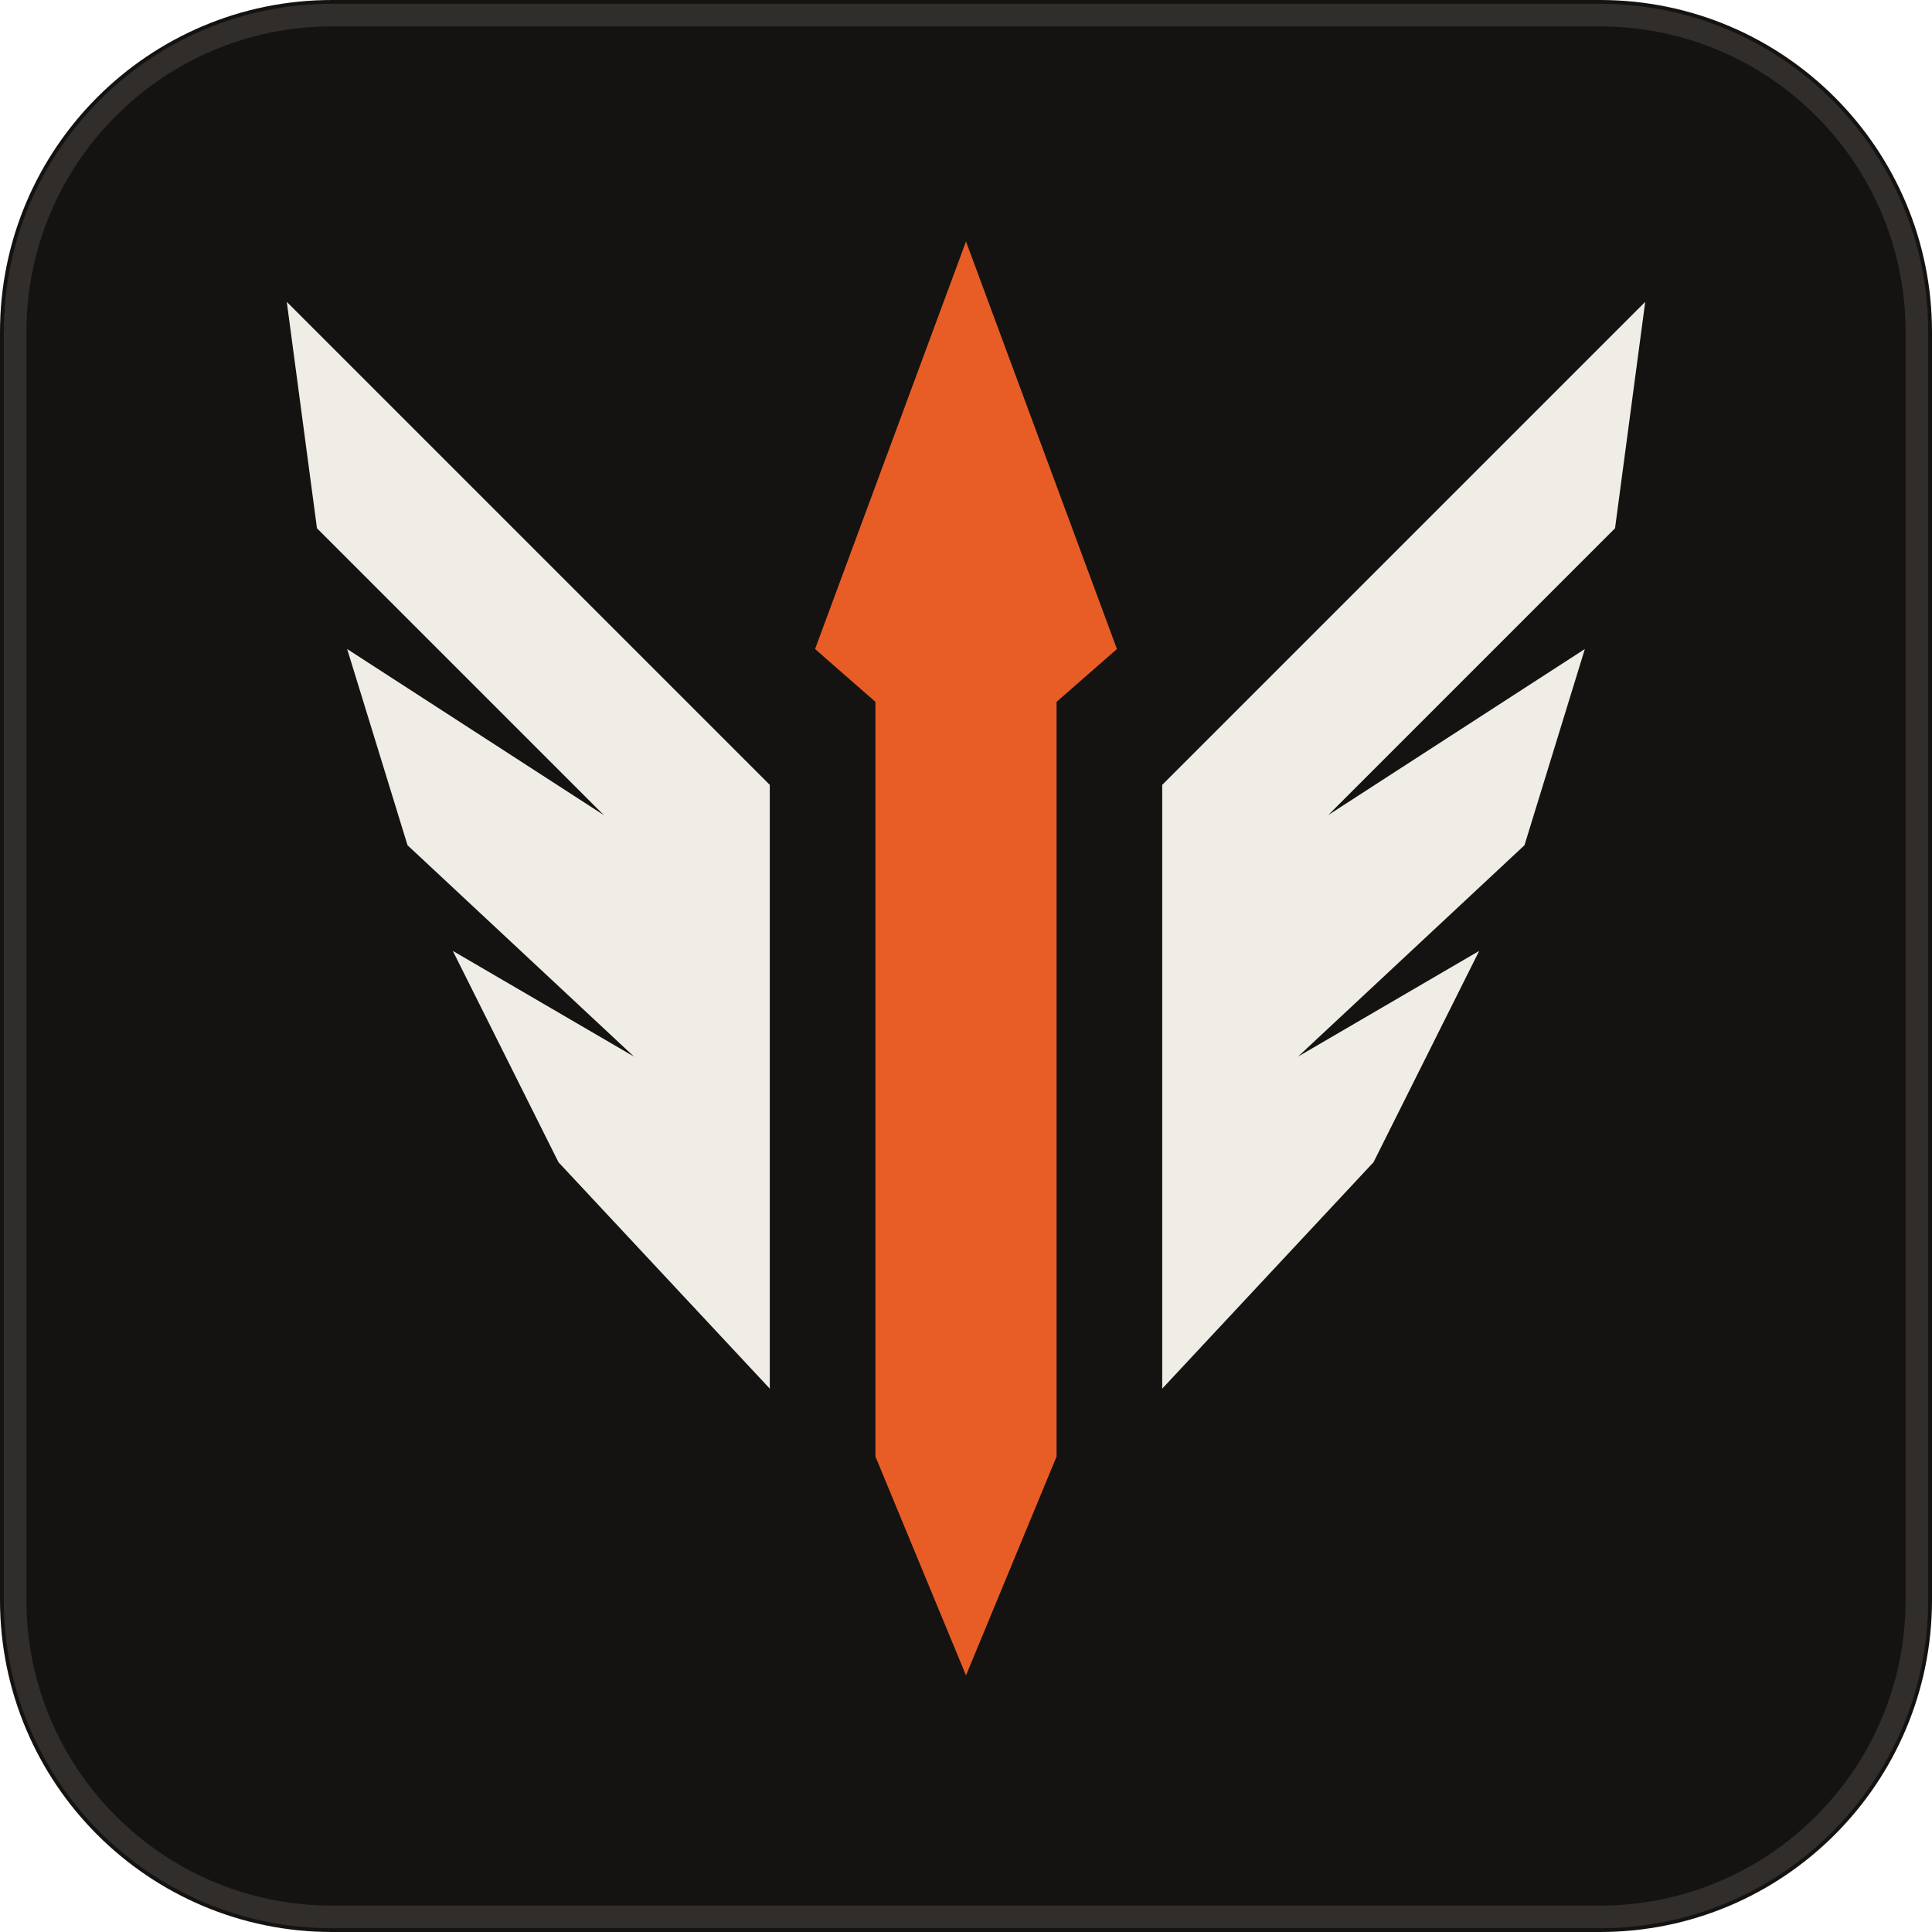
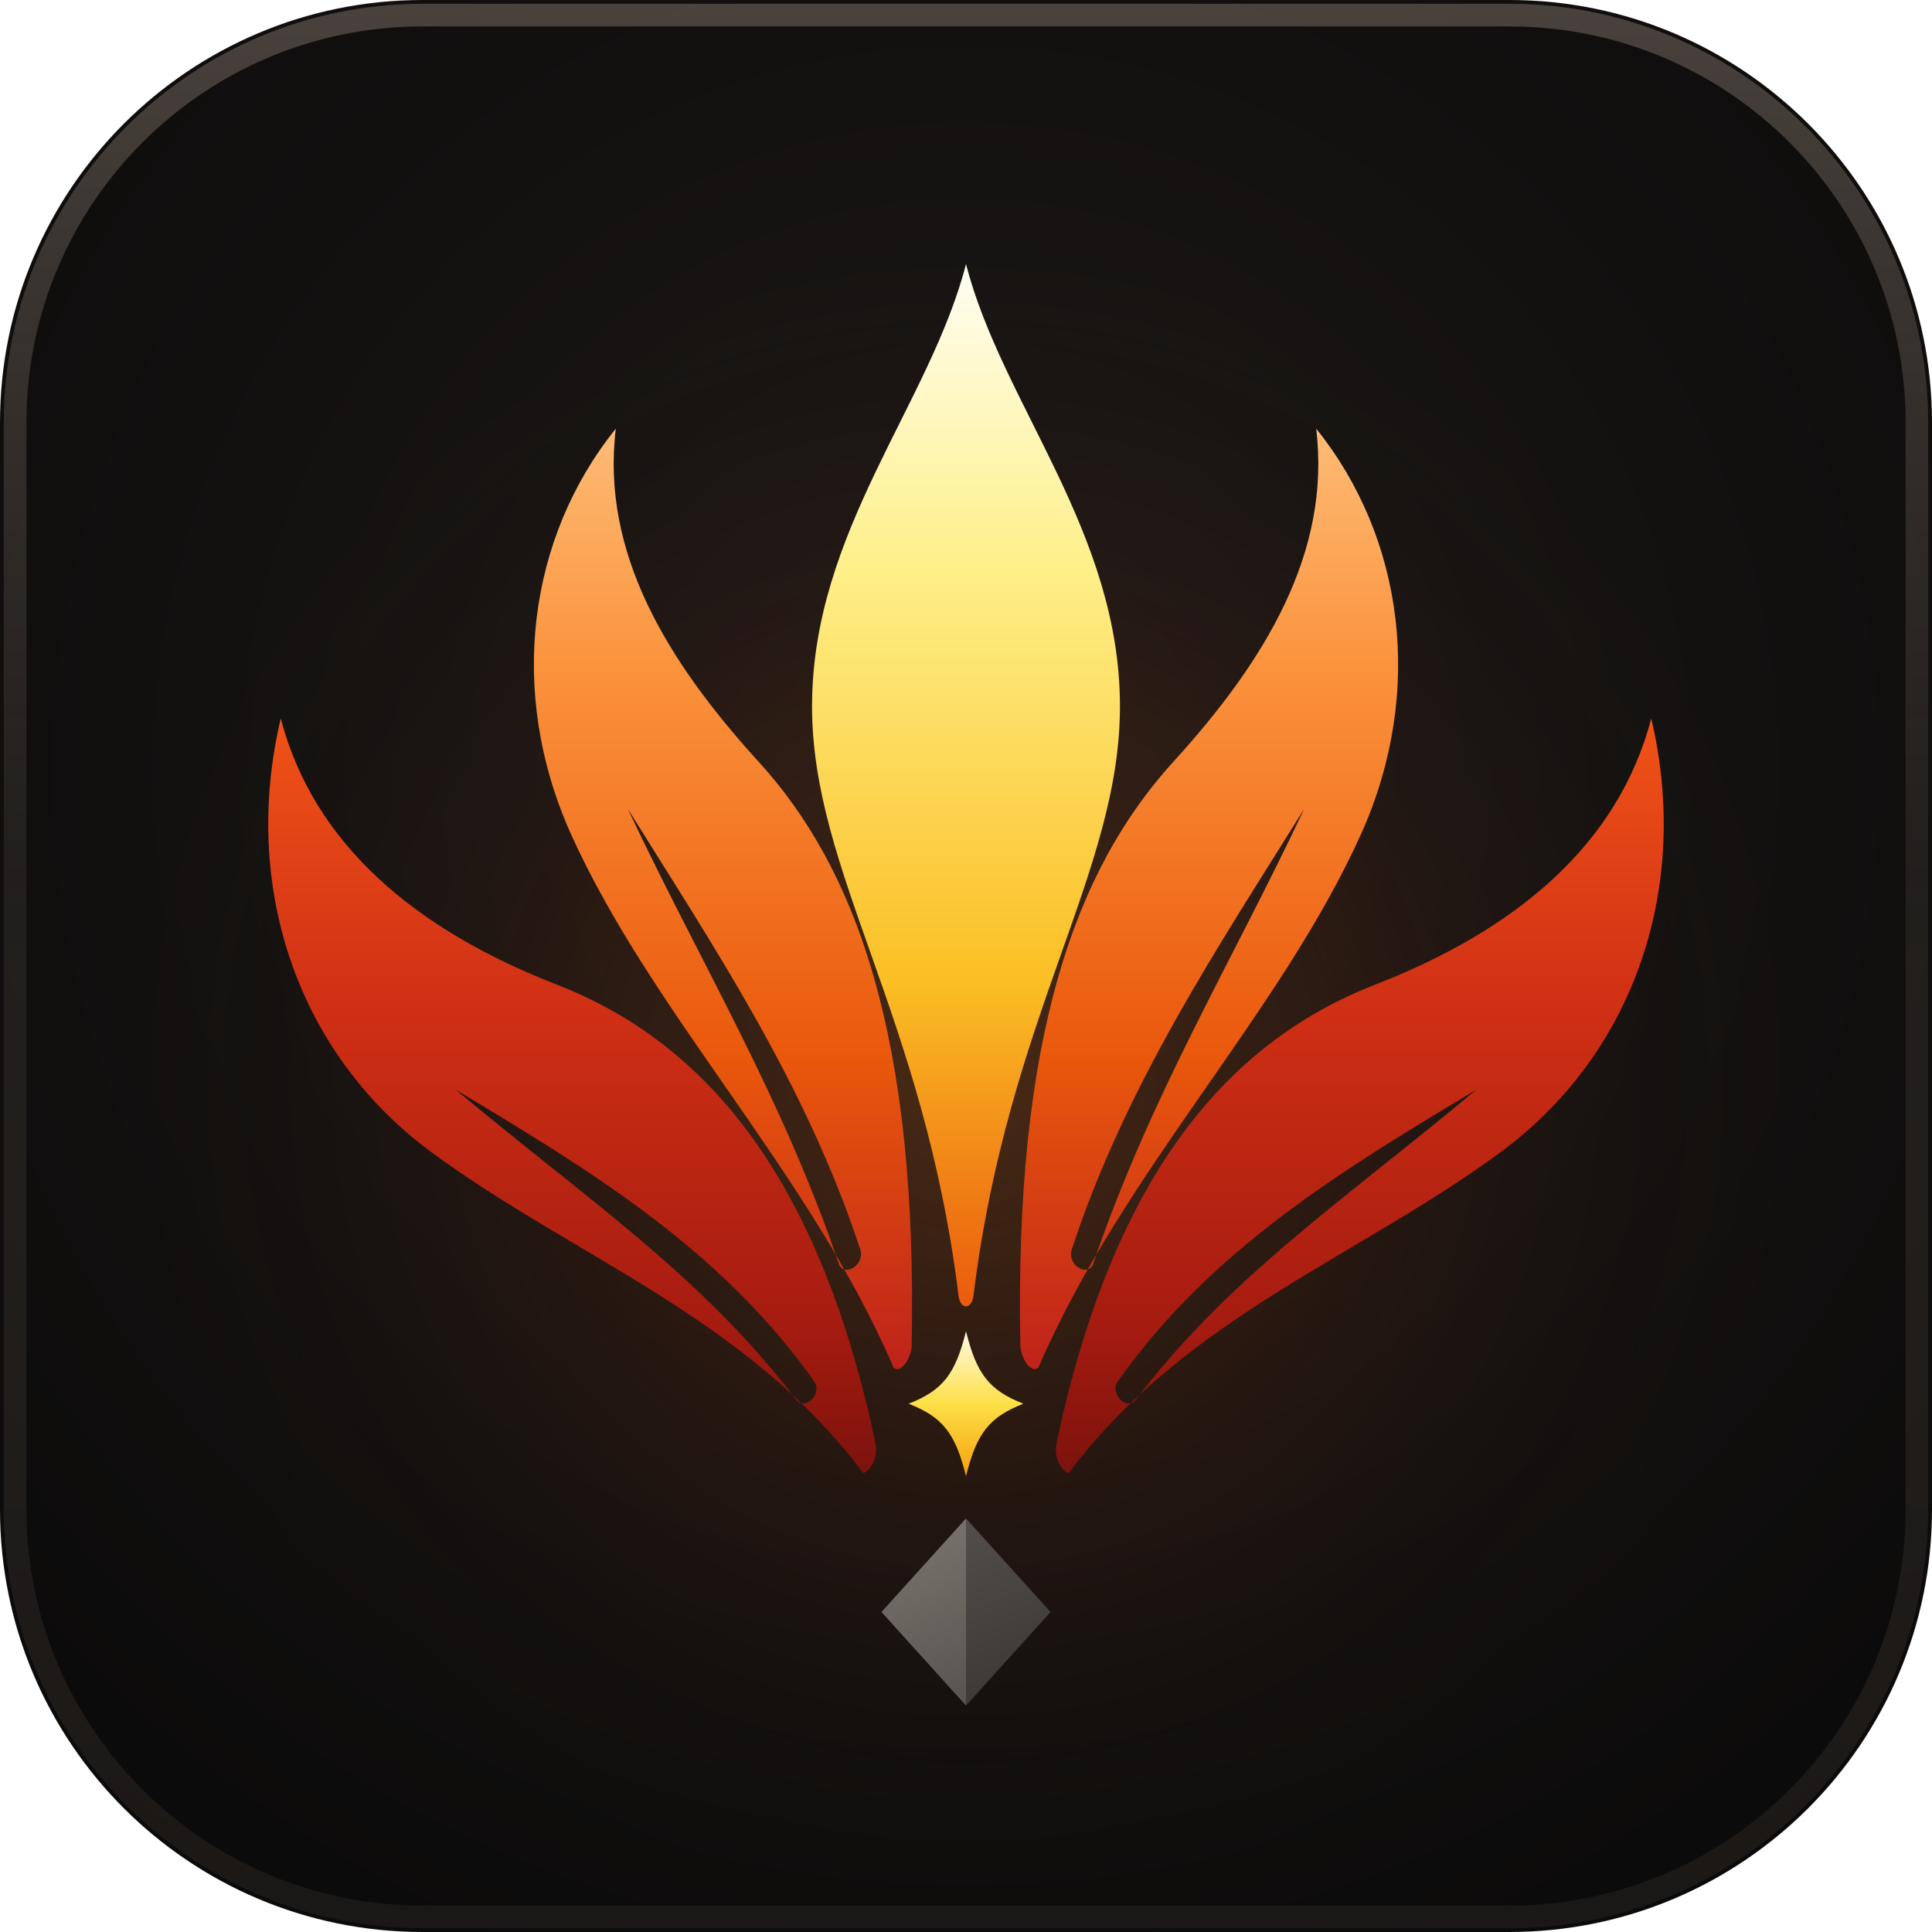
<svg xmlns="http://www.w3.org/2000/svg" width="128" height="128" viewBox="0 0 128 128" fill="none">
-   <rect width="128" height="128" rx="22" fill="#141312" />
-   <rect x="1" y="1" width="126" height="126" rx="21" stroke="#302D2A" stroke-width="1.5" />
-   <path d="M64 16 L74 43 L70 46.5 L70 96.5 L64 111 L58 96.5 L58 46.5 L54 43 Z" fill="#E85D26" />
-   <path d="M51 52 L19 20 L21 35 L40 54 L23 43 L27 56 L42 70 L30 63 L37 77 L51 92 Z" fill="#F0EDE6" />
-   <path d="M77 52 L109 20 L107 35 L88 54 L105 43 L101 56 L86 70 L98 63 L91 77 L77 92 Z" fill="#F0EDE6" />
+   <defs>
+     <radialGradient id="rp-bg" cx="50%" cy="40%" r="70%">
+       <stop offset="0%" stop-color="#1D1917" />
+       <stop offset="56%" stop-color="#131110" />
+       <stop offset="100%" stop-color="#0B0A0A" />
+     </radialGradient>
+     <radialGradient id="rp-glow" cx="50%" cy="56%" r="45%">
+       <stop offset="0%" stop-color="#F97316" stop-opacity="0.22" />
+       <stop offset="52%" stop-color="#C2410C" stop-opacity="0.08" />
+       <stop offset="100%" stop-color="#111010" stop-opacity="0" />
+     </radialGradient>
+     <linearGradient id="rp-rim" x1="64" y1="1" x2="64" y2="127" gradientUnits="userSpaceOnUse">
+       <stop offset="0%" stop-color="#584F49" stop-opacity="0.78" />
+       <stop offset="45%" stop-color="#322D2A" stop-opacity="0.52" />
+       <stop offset="100%" stop-color="#1C1917" stop-opacity="0.9" />
+     </linearGradient>
+     <linearGradient id="rp-center" x1="64" y1="18" x2="64" y2="87" gradientUnits="userSpaceOnUse">
+       <stop offset="0%" stop-color="#FFFDF0" />
+       <stop offset="28%" stop-color="#FEF08A" />
+       <stop offset="68%" stop-color="#FBBF24" />
+       <stop offset="100%" stop-color="#EA580C" />
+     </linearGradient>
+     <linearGradient id="rp-inner" x1="64" y1="29" x2="64" y2="93" gradientUnits="userSpaceOnUse">
+       <stop offset="0%" stop-color="#FDBA74" />
+       <stop offset="24%" stop-color="#FB923C" />
+       <stop offset="64%" stop-color="#EA580C" />
+       <stop offset="100%" stop-color="#B91C1C" />
+     </linearGradient>
+     <linearGradient id="rp-outer" x1="64" y1="48" x2="64" y2="98" gradientUnits="userSpaceOnUse">
+       <stop offset="0%" stop-color="#F05218" />
+       <stop offset="38%" stop-color="#CF2F14" />
+       <stop offset="80%" stop-color="#A51B10" />
+       <stop offset="100%" stop-color="#7A120D" />
+     </linearGradient>
+     <linearGradient id="rp-spark" x1="64" y1="88" x2="64" y2="98" gradientUnits="userSpaceOnUse">
+       <stop offset="0%" stop-color="#FFFBEB" />
+       <stop offset="50%" stop-color="#FDE047" />
+       <stop offset="100%" stop-color="#F59E0B" />
+     </linearGradient>
+     <linearGradient id="rp-ash-hi" x1="59" y1="101" x2="64" y2="113" gradientUnits="userSpaceOnUse">
+       <stop offset="0%" stop-color="#7B756F" />
+       <stop offset="100%" stop-color="#58534E" />
+     </linearGradient>
+     <linearGradient id="rp-ash-lo" x1="64" y1="101" x2="69" y2="113" gradientUnits="userSpaceOnUse">
+       <stop offset="0%" stop-color="#524D49" />
+       <stop offset="100%" stop-color="#3A3633" />
+     </linearGradient>
+   </defs>
+   <rect width="128" height="128" rx="28" fill="url(#rp-bg)" />
+   <rect width="128" height="128" rx="28" fill="url(#rp-glow)" />
+   <rect x="1" y="1" width="126" height="126" rx="27" stroke="url(#rp-rim)" stroke-width="1.5" />
+   <path fill-rule="evenodd" fill="url(#rp-outer)" d="M57.2 97.6 C49.4 87.2 37.8 83.2 28.4 76.2 C19.6 69.6 16.0 58.6 18.6 47.6 C20.8 56.0 27.6 61.6 36.8 65.2 C47.2 69.2 54.4 78.6 58.0 95.6 C58.2 96.6 57.7 97.4 57.2 97.6 Z M54.0 91.6 C47.8 82.8 39.2 77.6 30.2 72.2 C38.8 79.4 46.6 84.6 52.8 92.8 C53.4 93.4 54.4 92.4 54.0 91.6 Z" />
+   <path fill-rule="evenodd" fill="url(#rp-outer)" d="M70.8 97.6 C78.6 87.2 90.2 83.2 99.6 76.2 C108.4 69.6 112.0 58.6 109.4 47.6 C107.2 56.0 100.4 61.6 91.2 65.2 C80.8 69.2 73.6 78.6 70.0 95.6 C69.8 96.6 70.3 97.4 70.8 97.6 Z M74.0 91.6 C80.2 82.8 88.8 77.6 97.8 72.2 C89.2 79.4 81.4 84.6 75.2 92.8 C74.6 93.4 73.6 92.4 74.0 91.6 Z" />
+   <path fill-rule="evenodd" fill="url(#rp-inner)" d="M59.2 90.6 C53.6 77.6 43.2 67.2 37.8 55.2 C33.6 45.8 35.0 35.6 40.8 28.4 C39.8 36.6 44.2 43.8 50.2 50.4 C56.8 57.6 60.8 68.8 60.4 89.2 C60.3 90.2 59.6 91.0 59.2 90.6 Z M57.0 82.8 C53.4 71.8 47.2 62.6 41.6 53.6 C46.4 63.8 51.8 72.6 55.6 83.8 C56.0 84.6 57.3 83.8 57.0 82.8 Z" />
+   <path fill-rule="evenodd" fill="url(#rp-inner)" d="M68.8 90.6 C74.4 77.6 84.8 67.2 90.2 55.2 C94.4 45.8 93.0 35.6 87.2 28.4 C88.2 36.6 83.8 43.8 77.8 50.4 C71.2 57.6 67.2 68.8 67.6 89.2 C67.7 90.2 68.4 91.0 68.8 90.6 Z M71.0 82.8 C74.6 71.8 80.8 62.6 86.4 53.6 C81.6 63.8 76.2 72.6 72.4 83.8 C72.0 84.6 70.7 83.8 71.0 82.8 Z" />
+   <path fill="url(#rp-center)" d="M64 17.5 C66.4 26.8 74.2 35.2 74.2 46.8 C74.2 57.8 66.8 67.2 64.5 85.8 C64.4 86.8 63.6 86.8 63.5 85.8 C61.2 67.2 53.8 57.8 53.8 46.8 C53.8 35.2 61.6 26.8 64 17.5 Z" />
+   <path fill="url(#rp-spark)" d="M64 88.2 C64.7 91.0 65.5 92.1 67.8 93.0 C65.5 93.9 64.7 95.0 64 97.8 C63.3 95.0 62.5 93.9 60.2 93.0 C62.5 92.1 63.3 91.0 64 88.2 Z" />
+   <path fill="url(#rp-ash-hi)" d="M64 100.6 L58.4 106.8 L64 113.0 Z" />
+   <path fill="url(#rp-ash-lo)" d="M64 100.6 L69.6 106.8 L64 113.0 Z" />
</svg>
